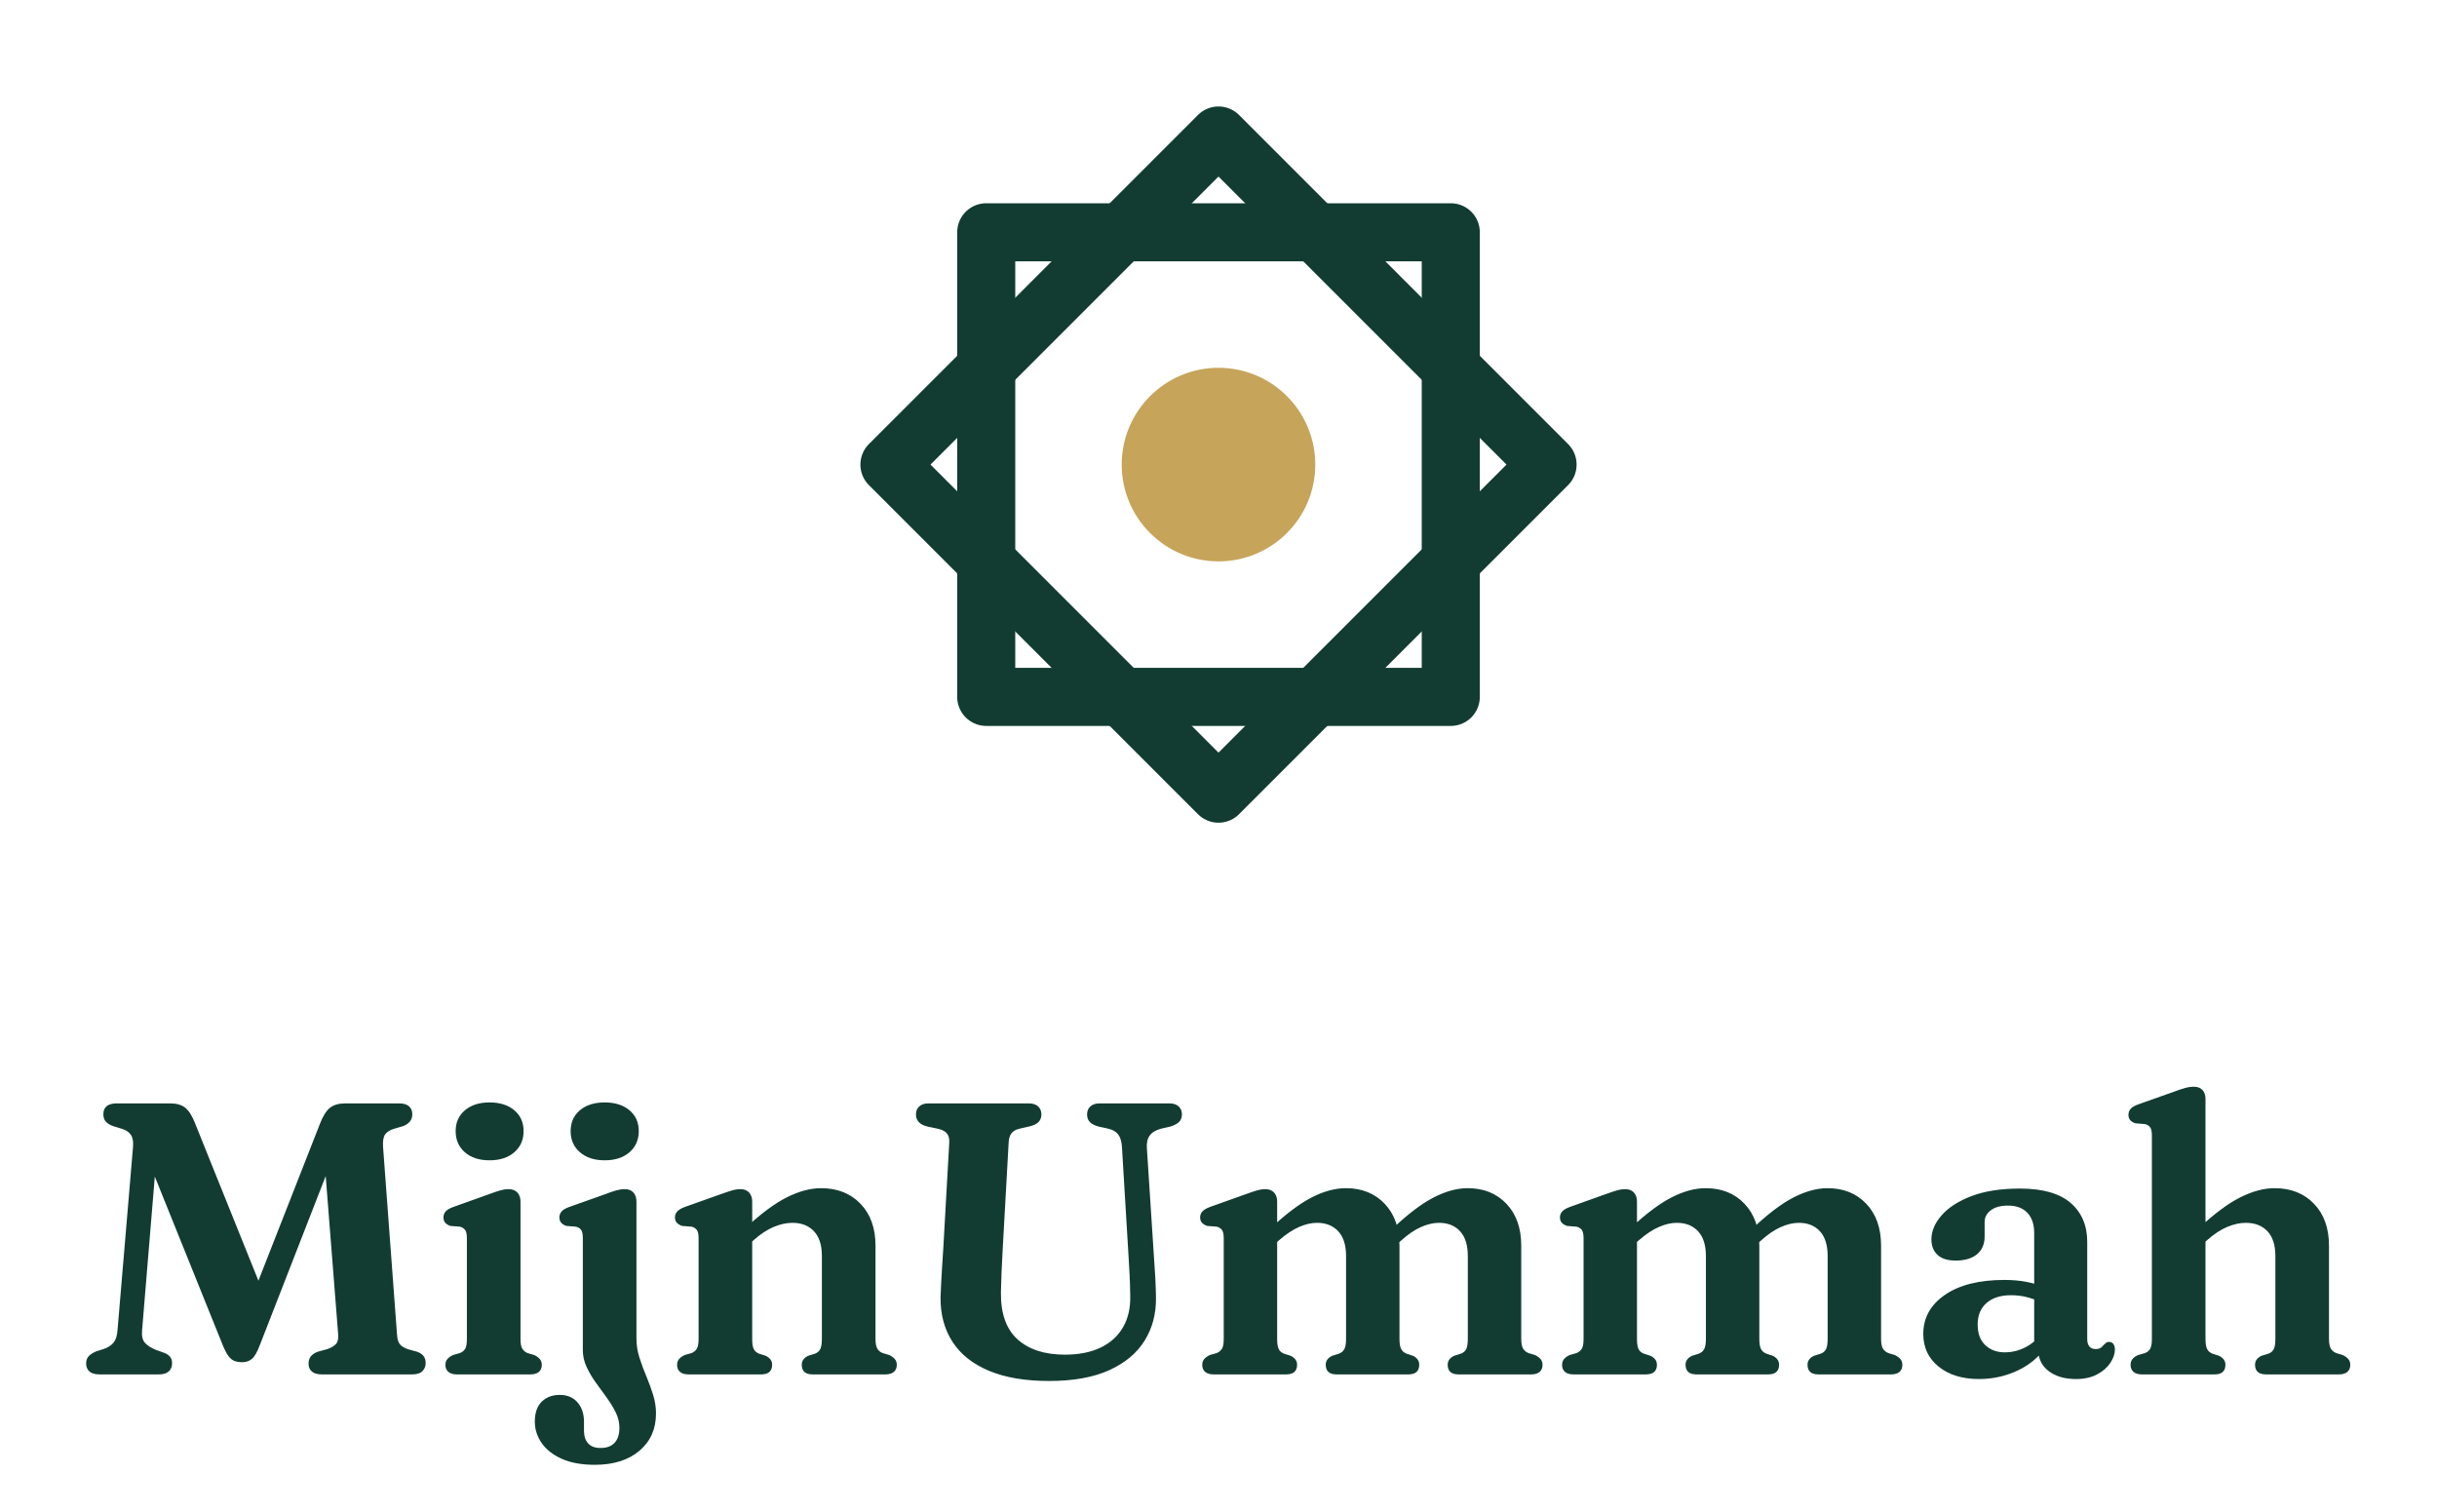
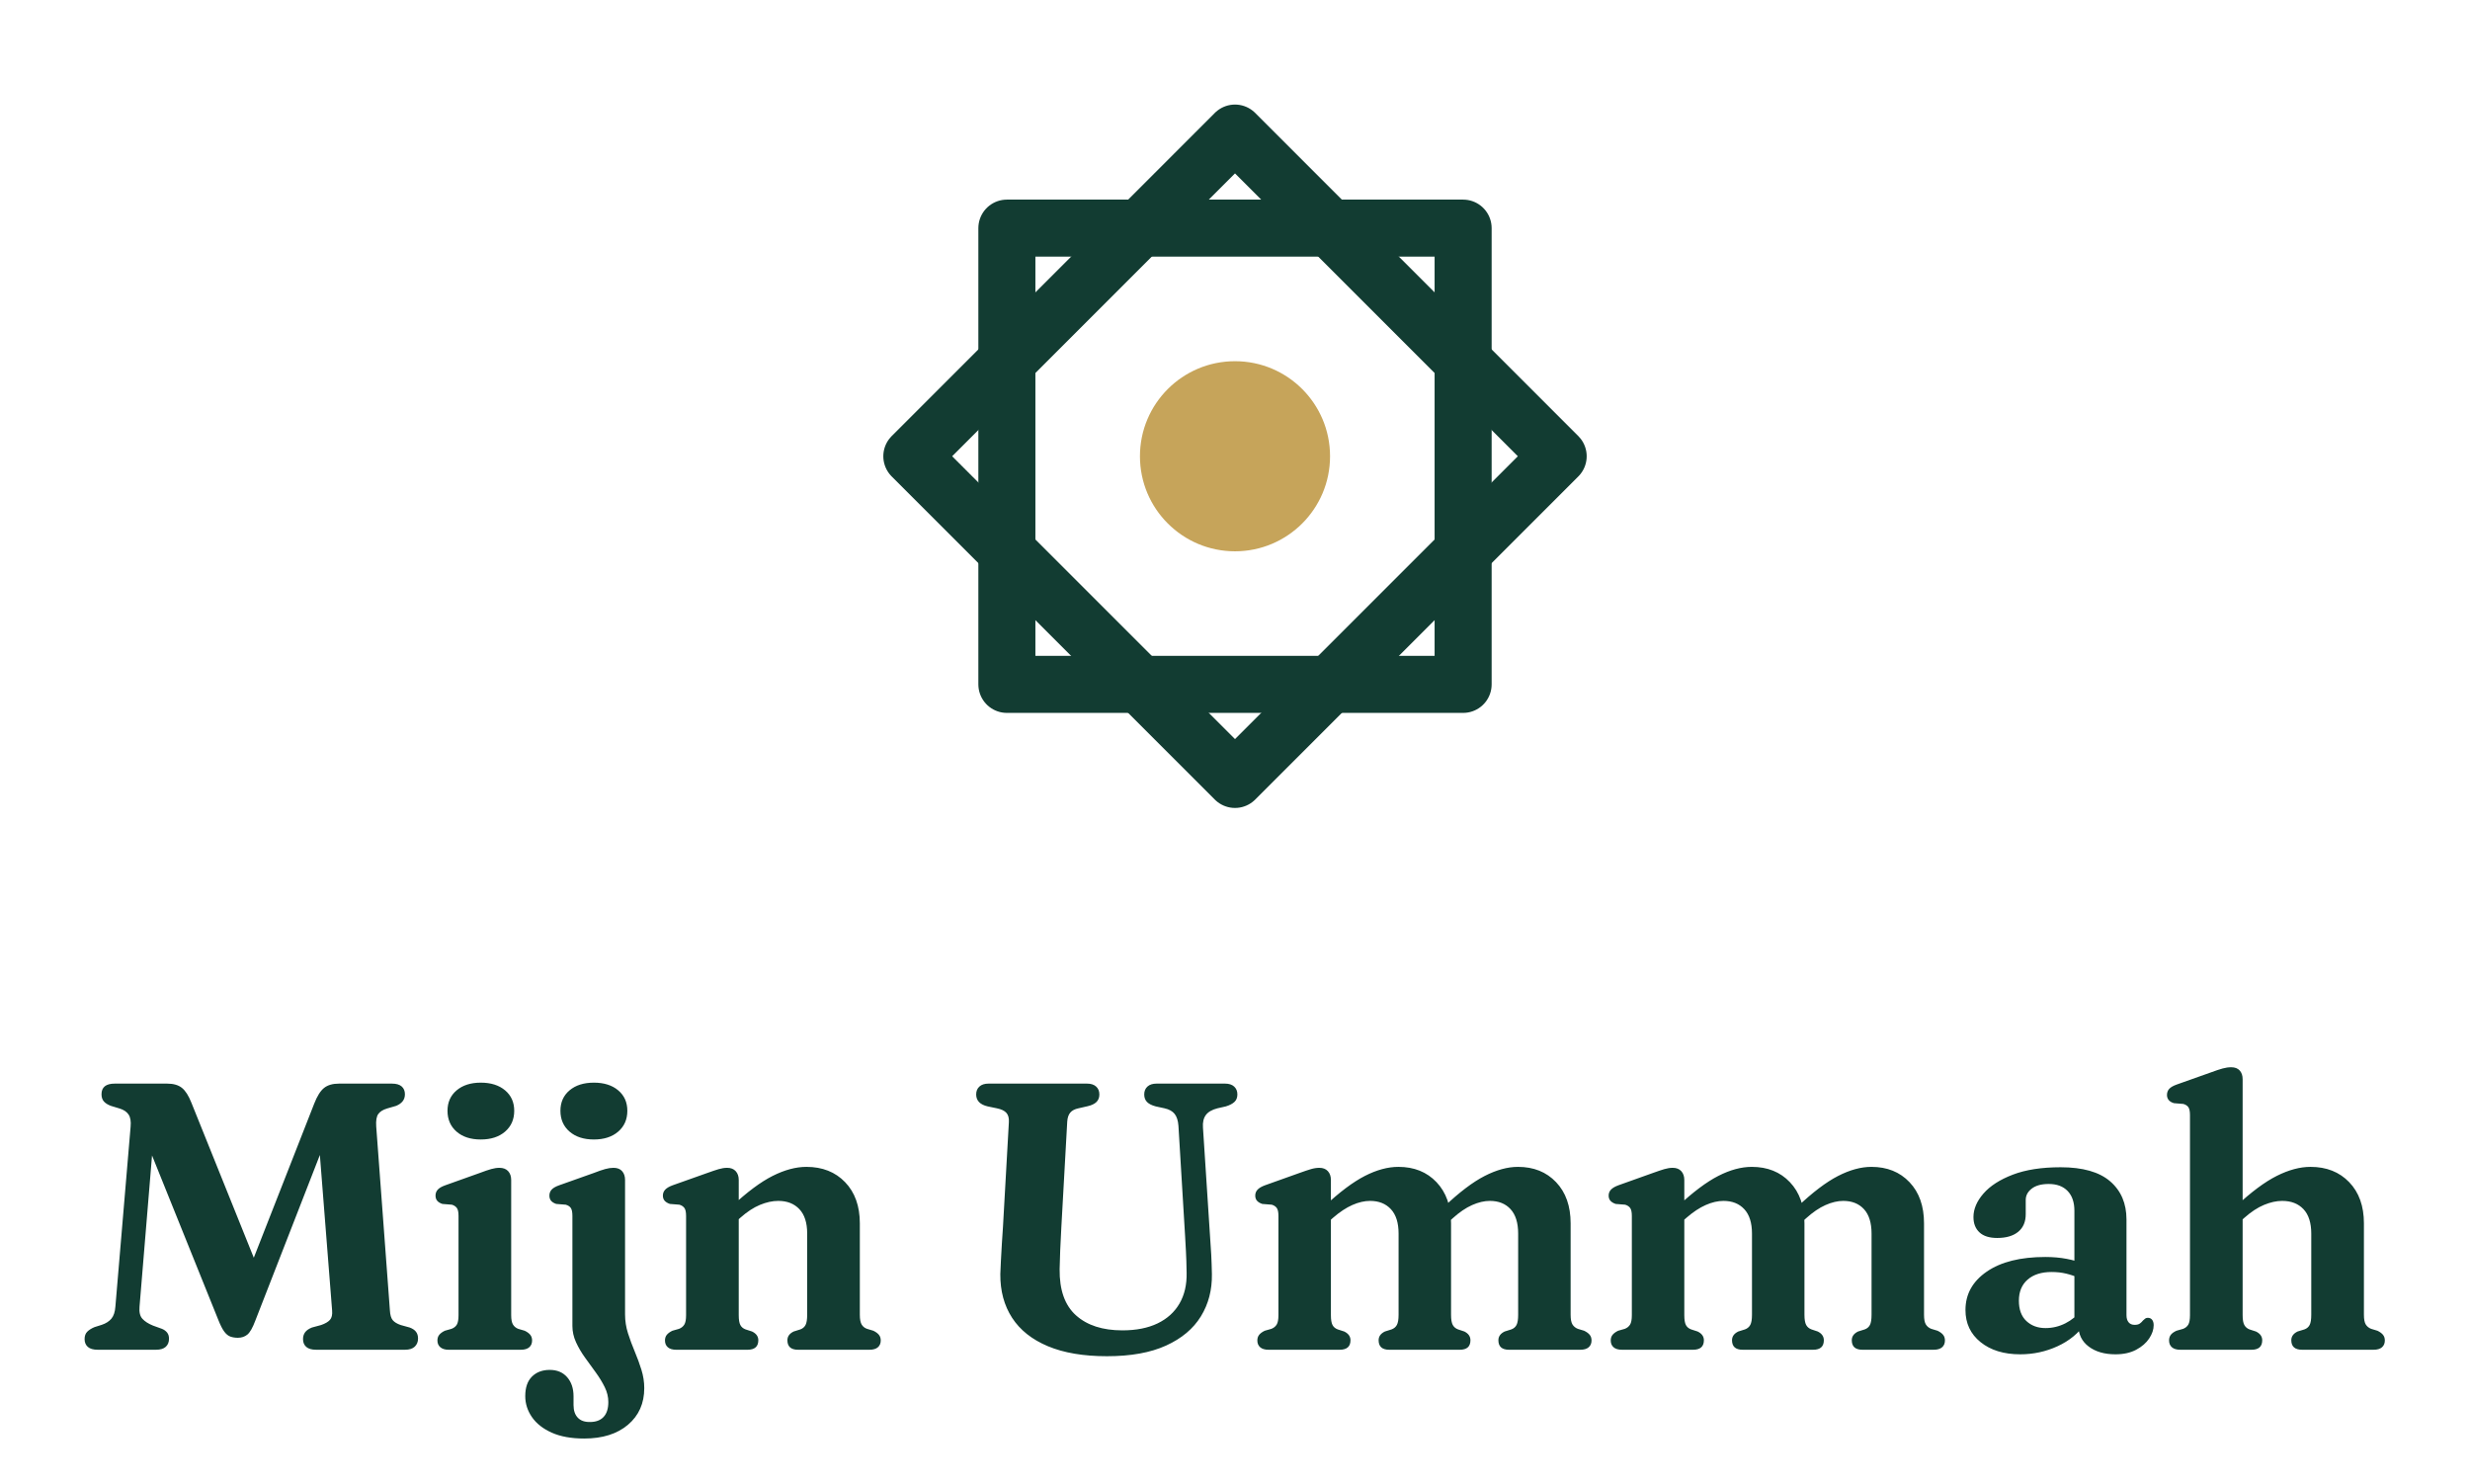
- <svg xmlns="http://www.w3.org/2000/svg" viewBox="0 0 251.8 156.12" width="251.8" height="156.12" role="img" aria-labelledby="title">
-   <g transform="translate(77.9 0)">
+ <svg xmlns="http://www.w3.org/2000/svg" viewBox="0 0 259.86 156.12" width="259.86" height="156.12" role="img" aria-labelledby="title">
+   <g transform="translate(81.93 0)">
    <path d="M24 24H72V72H24Z" fill="none" stroke="#123C32" stroke-width="6" stroke-linejoin="round" />
    <path d="M48 14L82 48L48 82L14 48Z" fill="none" stroke="#123C32" stroke-width="6" stroke-linejoin="round" />
    <circle cx="48" cy="48" r="10" fill="#C6A45A" />
  </g>
  <g transform="translate(8 142)">
-     <path d="M19.74 -7.1 17.5 -6.62 25.06 -25.9Q25.52 -27.08 26.09 -27.54Q26.66 -28.0 27.68 -28.0H33.22Q33.92 -28.0 34.26 -27.7Q34.6 -27.4 34.6 -26.88Q34.6 -26.44 34.36 -26.14Q34.12 -25.84 33.68 -25.66L32.72 -25.38Q32.06 -25.18 31.79 -24.79Q31.52 -24.4 31.58 -23.5L33.02 -4.14Q33.06 -3.42 33.32 -3.11Q33.58 -2.8 34.16 -2.6L35.1 -2.34Q35.54 -2.18 35.76 -1.9Q35.98 -1.62 35.98 -1.18Q35.98 -0.66 35.64 -0.33Q35.3 0.0 34.6 0.0H25.26Q24.56 0.0 24.22 -0.3Q23.88 -0.6 23.88 -1.12Q23.88 -1.54 24.1 -1.84Q24.32 -2.14 24.82 -2.34L25.78 -2.6Q26.42 -2.82 26.71 -3.14Q27.0 -3.46 26.94 -4.14L25.34 -24.46L27.24 -24.56L18.86 -3.06Q18.44 -1.94 18.03 -1.6Q17.62 -1.26 17.02 -1.26Q16.6 -1.26 16.25 -1.38Q15.9 -1.5 15.6 -1.9Q15.3 -2.3 14.96 -3.16L6.52 -24.1L8.34 -24.6L6.68 -4.54Q6.6 -3.68 6.98 -3.26Q7.36 -2.84 8.1 -2.54L9.04 -2.2Q9.38 -2.06 9.58 -1.81Q9.78 -1.56 9.78 -1.16Q9.78 -0.62 9.44 -0.31Q9.1 0.0 8.4 0.0H2.28Q1.58 0.0 1.24 -0.3Q0.9 -0.6 0.9 -1.12Q0.9 -1.62 1.18 -1.9Q1.46 -2.18 1.94 -2.38L2.7 -2.62Q3.36 -2.84 3.72 -3.27Q4.08 -3.7 4.14 -4.54L5.74 -23.46Q5.82 -24.3 5.53 -24.74Q5.24 -25.18 4.58 -25.38L3.66 -25.66Q3.18 -25.84 2.93 -26.12Q2.68 -26.4 2.68 -26.88Q2.68 -28.0 4.08 -28.0H9.58Q10.58 -28.0 11.14 -27.55Q11.7 -27.1 12.14 -25.98ZM45.78 -17.86V-3.64Q45.78 -2.96 45.97 -2.65Q46.16 -2.34 46.52 -2.2L47.2 -2.0Q47.58 -1.82 47.78 -1.58Q47.98 -1.34 47.98 -0.98Q47.98 -0.52 47.68 -0.26Q47.38 0.0 46.8 0.0H39.2Q38.64 0.0 38.33 -0.26Q38.02 -0.52 38.02 -0.98Q38.02 -1.34 38.22 -1.58Q38.42 -1.82 38.8 -2.0L39.5 -2.2Q39.88 -2.34 40.06 -2.64Q40.24 -2.94 40.24 -3.64V-14.08Q40.24 -14.68 40.06 -14.92Q39.88 -15.16 39.54 -15.26L38.54 -15.34Q38.18 -15.46 38.0 -15.67Q37.82 -15.88 37.82 -16.22Q37.82 -16.58 38.05 -16.84Q38.28 -17.1 38.84 -17.3L42.48 -18.6Q43.22 -18.88 43.68 -19.01Q44.14 -19.14 44.54 -19.14Q45.14 -19.14 45.46 -18.79Q45.78 -18.44 45.78 -17.86ZM42.58 -22.12Q40.98 -22.12 40.03 -22.95Q39.08 -23.78 39.08 -25.14Q39.08 -26.48 40.04 -27.29Q41.0 -28.1 42.58 -28.1Q44.18 -28.1 45.14 -27.29Q46.1 -26.48 46.1 -25.14Q46.1 -23.78 45.14 -22.95Q44.18 -22.12 42.58 -22.12ZM57.76 -3.72Q57.76 -2.7 58.07 -1.73Q58.38 -0.76 58.78 0.19Q59.18 1.14 59.48 2.1Q59.78 3.06 59.78 4.04Q59.78 6.44 58.07 7.89Q56.36 9.34 53.46 9.34Q51.42 9.34 50.04 8.72Q48.66 8.1 47.96 7.08Q47.26 6.06 47.26 4.88Q47.26 3.52 47.97 2.82Q48.68 2.12 49.84 2.12Q51.0 2.12 51.67 2.89Q52.34 3.66 52.34 4.9V5.82Q52.34 6.68 52.79 7.15Q53.24 7.62 54.08 7.6Q55.0 7.6 55.5 7.07Q56.0 6.54 56.0 5.5Q56.0 4.7 55.62 3.93Q55.24 3.16 54.68 2.39Q54.12 1.62 53.55 0.83Q52.98 0.04 52.6 -0.79Q52.22 -1.62 52.22 -2.5V-14.08Q52.22 -14.68 52.05 -14.92Q51.88 -15.16 51.52 -15.26L50.52 -15.34Q50.16 -15.46 49.98 -15.67Q49.8 -15.88 49.8 -16.22Q49.8 -16.58 50.03 -16.84Q50.26 -17.1 50.82 -17.3L54.48 -18.6Q55.2 -18.88 55.67 -19.01Q56.14 -19.14 56.54 -19.14Q57.14 -19.14 57.45 -18.79Q57.76 -18.44 57.76 -17.86ZM54.48 -22.12Q52.88 -22.12 51.92 -22.95Q50.96 -23.78 50.96 -25.14Q50.96 -26.48 51.92 -27.29Q52.88 -28.1 54.48 -28.1Q56.08 -28.1 57.04 -27.29Q58.0 -26.48 58.0 -25.14Q58.0 -23.78 57.04 -22.95Q56.08 -22.12 54.48 -22.12ZM69.72 -17.86V-3.64Q69.72 -2.92 69.89 -2.6Q70.06 -2.28 70.44 -2.14L71.12 -1.92Q71.78 -1.6 71.78 -1.0Q71.78 0.0 70.64 0.0H63.14Q62.56 0.0 62.26 -0.26Q61.96 -0.52 61.96 -0.98Q61.96 -1.34 62.16 -1.58Q62.36 -1.82 62.74 -2.0L63.44 -2.2Q63.8 -2.34 63.99 -2.64Q64.18 -2.94 64.18 -3.64V-14.08Q64.18 -14.68 64.0 -14.92Q63.82 -15.16 63.48 -15.26L62.48 -15.34Q62.12 -15.46 61.93 -15.67Q61.74 -15.88 61.74 -16.22Q61.74 -16.58 61.98 -16.84Q62.22 -17.1 62.76 -17.3L66.42 -18.6Q67.14 -18.86 67.61 -19.0Q68.08 -19.14 68.5 -19.14Q69.08 -19.14 69.4 -18.79Q69.72 -18.44 69.72 -17.86ZM69.08 -13.16 68.08 -14.26 68.98 -15.08Q71.4 -17.34 73.29 -18.29Q75.18 -19.24 76.84 -19.24Q79.36 -19.24 80.91 -17.63Q82.46 -16.02 82.46 -13.3V-3.68Q82.46 -2.96 82.66 -2.64Q82.86 -2.32 83.22 -2.2L83.88 -2.0Q84.26 -1.82 84.46 -1.58Q84.66 -1.34 84.66 -0.98Q84.66 -0.52 84.36 -0.26Q84.06 0.0 83.48 0.0H75.96Q74.84 0.0 74.84 -1.0Q74.84 -1.6 75.5 -1.92L76.2 -2.14Q76.58 -2.28 76.75 -2.61Q76.92 -2.94 76.92 -3.68V-12.24Q76.92 -13.92 76.1 -14.79Q75.28 -15.66 73.88 -15.66Q72.96 -15.66 71.95 -15.24Q70.94 -14.82 69.88 -13.88ZM108.62 -11.96 107.92 -23.56Q107.86 -24.38 107.52 -24.81Q107.18 -25.24 106.46 -25.4L105.54 -25.6Q104.92 -25.76 104.62 -26.06Q104.32 -26.36 104.32 -26.86Q104.32 -27.38 104.66 -27.69Q105.0 -28.0 105.62 -28.0H112.82Q113.44 -28.0 113.78 -27.69Q114.12 -27.38 114.12 -26.86Q114.12 -26.36 113.81 -26.07Q113.5 -25.78 112.9 -25.6L112.02 -25.4Q111.16 -25.18 110.8 -24.69Q110.44 -24.2 110.5 -23.38L111.24 -12.0Q111.32 -10.98 111.37 -10.0Q111.42 -9.02 111.44 -7.96Q111.48 -5.46 110.28 -3.51Q109.08 -1.56 106.62 -0.44Q104.16 0.68 100.4 0.68Q96.7 0.68 94.19 -0.37Q91.68 -1.42 90.42 -3.36Q89.16 -5.3 89.18 -7.96Q89.2 -8.5 89.24 -9.33Q89.28 -10.16 89.34 -11.11Q89.4 -12.06 89.46 -12.94L90.08 -23.94Q90.12 -24.58 89.82 -24.92Q89.52 -25.26 88.82 -25.4L87.86 -25.6Q86.64 -25.88 86.64 -26.86Q86.64 -27.38 86.98 -27.69Q87.32 -28.0 87.94 -28.0H98.3Q98.92 -28.0 99.26 -27.69Q99.6 -27.38 99.6 -26.86Q99.6 -26.36 99.29 -26.06Q98.98 -25.76 98.36 -25.62L97.4 -25.4Q96.82 -25.28 96.54 -24.95Q96.26 -24.62 96.22 -24.0L95.6 -12.88Q95.52 -11.54 95.48 -10.44Q95.44 -9.34 95.42 -8.48Q95.38 -5.2 97.14 -3.62Q98.9 -2.04 102.02 -2.04Q104.2 -2.04 105.72 -2.77Q107.24 -3.5 108.03 -4.86Q108.82 -6.22 108.78 -8.1Q108.76 -9.46 108.71 -10.33Q108.66 -11.2 108.62 -11.96ZM123.96 -17.86V-3.64Q123.96 -2.92 124.13 -2.6Q124.3 -2.28 124.68 -2.14L125.36 -1.92Q126.02 -1.6 126.02 -1.0Q126.02 0.0 124.88 0.0H117.4Q116.82 0.0 116.52 -0.26Q116.22 -0.52 116.22 -0.98Q116.22 -1.34 116.42 -1.58Q116.62 -1.82 117.0 -2.0L117.7 -2.2Q118.06 -2.34 118.25 -2.64Q118.44 -2.94 118.44 -3.64V-14.08Q118.44 -14.68 118.26 -14.92Q118.08 -15.16 117.74 -15.26L116.74 -15.34Q116.38 -15.46 116.19 -15.67Q116.0 -15.88 116.0 -16.22Q116.0 -16.58 116.24 -16.84Q116.48 -17.1 117.02 -17.3L120.66 -18.6Q121.38 -18.86 121.85 -19.0Q122.32 -19.14 122.74 -19.14Q123.32 -19.14 123.64 -18.79Q123.96 -18.44 123.96 -17.86ZM123.36 -13.16 122.38 -14.26 123.26 -15.08Q125.68 -17.34 127.54 -18.29Q129.4 -19.24 131.06 -19.24Q133.54 -19.24 135.07 -17.63Q136.6 -16.02 136.6 -13.3V-3.68Q136.6 -2.94 136.78 -2.61Q136.96 -2.28 137.34 -2.14L138.0 -1.92Q138.64 -1.6 138.64 -1.0Q138.64 0.0 137.52 0.0H130.1Q128.98 0.0 128.98 -1.0Q128.98 -1.6 129.64 -1.92L130.34 -2.14Q130.72 -2.28 130.9 -2.61Q131.08 -2.94 131.08 -3.68V-12.22Q131.08 -13.92 130.27 -14.79Q129.46 -15.66 128.08 -15.66Q127.2 -15.66 126.22 -15.23Q125.24 -14.8 124.18 -13.88ZM136.06 -13.18 135.06 -14.3 135.86 -15.04Q138.26 -17.32 140.13 -18.28Q142.0 -19.24 143.64 -19.24Q146.12 -19.24 147.65 -17.63Q149.18 -16.02 149.18 -13.3V-3.68Q149.18 -2.96 149.38 -2.65Q149.58 -2.34 149.94 -2.2L150.6 -2.0Q150.98 -1.82 151.18 -1.58Q151.38 -1.34 151.38 -0.98Q151.38 -0.52 151.08 -0.26Q150.78 0.0 150.2 0.0H142.7Q141.58 0.0 141.58 -1.0Q141.58 -1.6 142.24 -1.92L142.94 -2.14Q143.32 -2.28 143.49 -2.61Q143.66 -2.94 143.66 -3.68V-12.22Q143.66 -13.92 142.86 -14.79Q142.06 -15.66 140.68 -15.66Q139.8 -15.66 138.81 -15.22Q137.82 -14.78 136.76 -13.82ZM161.14 -17.86V-3.64Q161.14 -2.92 161.31 -2.6Q161.48 -2.28 161.86 -2.14L162.54 -1.92Q163.2 -1.6 163.2 -1.0Q163.2 0.0 162.06 0.0H154.58Q154.0 0.0 153.7 -0.26Q153.4 -0.52 153.4 -0.98Q153.4 -1.34 153.6 -1.58Q153.8 -1.82 154.18 -2.0L154.88 -2.2Q155.24 -2.34 155.43 -2.64Q155.62 -2.94 155.62 -3.64V-14.08Q155.62 -14.68 155.44 -14.92Q155.26 -15.16 154.92 -15.26L153.92 -15.34Q153.56 -15.46 153.37 -15.67Q153.18 -15.88 153.18 -16.22Q153.18 -16.58 153.42 -16.84Q153.66 -17.1 154.2 -17.3L157.84 -18.6Q158.56 -18.86 159.03 -19.0Q159.5 -19.14 159.92 -19.14Q160.5 -19.14 160.82 -18.79Q161.14 -18.44 161.14 -17.86ZM160.54 -13.16 159.56 -14.26 160.44 -15.08Q162.86 -17.34 164.72 -18.29Q166.58 -19.24 168.24 -19.24Q170.72 -19.24 172.25 -17.63Q173.78 -16.02 173.78 -13.3V-3.68Q173.78 -2.94 173.96 -2.61Q174.14 -2.28 174.52 -2.14L175.18 -1.92Q175.82 -1.6 175.82 -1.0Q175.82 0.0 174.7 0.0H167.28Q166.16 0.0 166.16 -1.0Q166.16 -1.6 166.82 -1.92L167.52 -2.14Q167.9 -2.28 168.08 -2.61Q168.26 -2.94 168.26 -3.68V-12.22Q168.26 -13.92 167.45 -14.79Q166.64 -15.66 165.26 -15.66Q164.38 -15.66 163.4 -15.23Q162.42 -14.8 161.36 -13.88ZM173.24 -13.18 172.24 -14.3 173.04 -15.04Q175.44 -17.32 177.31 -18.28Q179.18 -19.24 180.82 -19.24Q183.3 -19.24 184.83 -17.63Q186.36 -16.02 186.36 -13.3V-3.68Q186.36 -2.96 186.56 -2.65Q186.76 -2.34 187.12 -2.2L187.78 -2.0Q188.16 -1.82 188.36 -1.58Q188.56 -1.34 188.56 -0.98Q188.56 -0.52 188.26 -0.26Q187.96 0.0 187.38 0.0H179.88Q178.76 0.0 178.76 -1.0Q178.76 -1.6 179.42 -1.92L180.12 -2.14Q180.5 -2.28 180.67 -2.61Q180.84 -2.94 180.84 -3.68V-12.22Q180.84 -13.92 180.04 -14.79Q179.24 -15.66 177.86 -15.66Q176.98 -15.66 175.99 -15.22Q175.0 -14.78 173.94 -13.82ZM202.6 -2.56V-3.08L202.18 -3.26V-14.62Q202.18 -15.96 201.47 -16.7Q200.76 -17.44 199.48 -17.44Q198.32 -17.44 197.69 -16.95Q197.06 -16.46 197.06 -15.76V-14.26Q197.06 -13.06 196.27 -12.41Q195.48 -11.76 194.06 -11.76Q192.82 -11.76 192.19 -12.35Q191.56 -12.94 191.56 -13.96Q191.56 -15.22 192.61 -16.43Q193.66 -17.64 195.7 -18.42Q197.74 -19.2 200.72 -19.2Q204.22 -19.2 205.94 -17.72Q207.66 -16.24 207.66 -13.7V-3.64Q207.66 -3.16 207.88 -2.89Q208.1 -2.62 208.52 -2.62Q208.88 -2.62 209.07 -2.76Q209.26 -2.9 209.4 -3.08Q209.52 -3.2 209.63 -3.28Q209.74 -3.36 209.9 -3.36Q210.2 -3.36 210.36 -3.15Q210.52 -2.94 210.52 -2.58Q210.52 -1.9 210.05 -1.19Q209.58 -0.48 208.68 0.0Q207.78 0.48 206.5 0.48Q204.76 0.48 203.68 -0.34Q202.6 -1.16 202.6 -2.56ZM190.72 -4.18Q190.72 -6.68 192.96 -8.22Q195.2 -9.76 199.12 -9.76Q200.34 -9.76 201.38 -9.56Q202.42 -9.36 203.16 -9.04L202.7 -7.54Q202.02 -7.84 201.31 -8.01Q200.6 -8.18 199.78 -8.18Q198.18 -8.18 197.26 -7.38Q196.34 -6.58 196.34 -5.16Q196.34 -3.76 197.13 -3.02Q197.92 -2.28 199.14 -2.28Q200.24 -2.28 201.23 -2.78Q202.22 -3.28 202.9 -4.16L203.34 -2.78Q202.26 -1.22 200.41 -0.37Q198.56 0.48 196.48 0.48Q193.9 0.48 192.31 -0.8Q190.72 -2.08 190.72 -4.18ZM219.26 -13.16 218.26 -14.26 219.16 -15.08Q221.58 -17.34 223.47 -18.29Q225.36 -19.24 227.02 -19.24Q229.54 -19.24 231.09 -17.63Q232.64 -16.02 232.64 -13.3V-3.68Q232.64 -2.96 232.84 -2.65Q233.04 -2.34 233.4 -2.2L234.06 -2.0Q234.44 -1.82 234.64 -1.58Q234.84 -1.34 234.84 -0.98Q234.84 -0.52 234.54 -0.26Q234.24 0.0 233.66 0.0H226.14Q225.0 0.0 225.0 -1.0Q225.0 -1.6 225.66 -1.92L226.38 -2.14Q226.76 -2.28 226.93 -2.61Q227.1 -2.94 227.1 -3.68V-12.22Q227.1 -13.92 226.28 -14.79Q225.46 -15.66 224.04 -15.66Q223.14 -15.66 222.13 -15.24Q221.12 -14.82 220.06 -13.88ZM219.88 -28.46V-3.64Q219.88 -2.92 220.06 -2.6Q220.24 -2.28 220.6 -2.14L221.28 -1.92Q221.94 -1.6 221.94 -1.0Q221.94 0.0 220.82 0.0H213.32Q212.74 0.0 212.44 -0.26Q212.14 -0.52 212.14 -0.98Q212.14 -1.34 212.33 -1.58Q212.52 -1.82 212.92 -2.0L213.62 -2.2Q213.98 -2.34 214.16 -2.64Q214.34 -2.94 214.34 -3.64V-24.68Q214.34 -25.28 214.17 -25.52Q214.0 -25.76 213.64 -25.86L212.66 -25.94Q212.3 -26.04 212.11 -26.26Q211.92 -26.48 211.92 -26.8Q211.92 -27.18 212.15 -27.44Q212.38 -27.7 212.94 -27.9L216.6 -29.2Q217.3 -29.46 217.77 -29.59Q218.24 -29.72 218.68 -29.72Q219.26 -29.72 219.57 -29.38Q219.88 -29.04 219.88 -28.46Z" fill="#123C32" />
+     <path d="M19.74 -7.1 17.5 -6.62 25.06 -25.9Q25.52 -27.08 26.09 -27.54Q26.66 -28.0 27.68 -28.0H33.22Q33.92 -28.0 34.26 -27.7Q34.6 -27.4 34.6 -26.88Q34.6 -26.44 34.36 -26.14Q34.12 -25.84 33.68 -25.66L32.72 -25.38Q32.06 -25.18 31.79 -24.79Q31.52 -24.4 31.58 -23.5L33.02 -4.14Q33.06 -3.42 33.32 -3.11Q33.58 -2.8 34.16 -2.6L35.1 -2.34Q35.54 -2.18 35.76 -1.9Q35.98 -1.62 35.98 -1.18Q35.98 -0.66 35.64 -0.33Q35.3 0.0 34.6 0.0H25.26Q24.56 0.0 24.22 -0.3Q23.88 -0.6 23.88 -1.12Q23.88 -1.54 24.1 -1.84Q24.32 -2.14 24.82 -2.34L25.78 -2.6Q26.42 -2.82 26.71 -3.14Q27.0 -3.46 26.94 -4.14L25.34 -24.46L27.24 -24.56L18.86 -3.06Q18.44 -1.94 18.03 -1.6Q17.62 -1.26 17.02 -1.26Q16.6 -1.26 16.25 -1.38Q15.9 -1.5 15.6 -1.9Q15.3 -2.3 14.96 -3.16L6.52 -24.1L8.34 -24.6L6.68 -4.54Q6.6 -3.68 6.98 -3.26Q7.36 -2.84 8.1 -2.54L9.04 -2.2Q9.38 -2.06 9.58 -1.81Q9.78 -1.56 9.78 -1.16Q9.78 -0.62 9.44 -0.31Q9.1 0.0 8.4 0.0H2.28Q1.58 0.0 1.24 -0.3Q0.9 -0.6 0.9 -1.12Q0.9 -1.62 1.18 -1.9Q1.46 -2.18 1.94 -2.38L2.7 -2.62Q3.36 -2.84 3.72 -3.27Q4.08 -3.7 4.14 -4.54L5.74 -23.46Q5.82 -24.3 5.53 -24.74Q5.24 -25.18 4.58 -25.38L3.66 -25.66Q3.18 -25.84 2.93 -26.12Q2.68 -26.4 2.68 -26.88Q2.68 -28.0 4.08 -28.0H9.58Q10.58 -28.0 11.14 -27.55Q11.7 -27.1 12.14 -25.98ZM45.78 -17.86V-3.64Q45.78 -2.96 45.97 -2.65Q46.16 -2.34 46.52 -2.2L47.2 -2.0Q47.58 -1.82 47.78 -1.58Q47.98 -1.34 47.98 -0.98Q47.98 -0.52 47.68 -0.26Q47.38 0.0 46.8 0.0H39.2Q38.64 0.0 38.33 -0.26Q38.02 -0.52 38.02 -0.98Q38.02 -1.34 38.22 -1.58Q38.42 -1.82 38.8 -2.0L39.5 -2.2Q39.88 -2.34 40.06 -2.64Q40.24 -2.94 40.24 -3.64V-14.08Q40.24 -14.68 40.06 -14.92Q39.88 -15.16 39.54 -15.26L38.54 -15.34Q38.18 -15.46 38.0 -15.67Q37.82 -15.88 37.82 -16.22Q37.82 -16.58 38.05 -16.84Q38.28 -17.1 38.84 -17.3L42.48 -18.6Q43.22 -18.88 43.68 -19.01Q44.14 -19.14 44.54 -19.14Q45.14 -19.14 45.46 -18.79Q45.78 -18.44 45.78 -17.86ZM42.58 -22.12Q40.98 -22.12 40.03 -22.95Q39.08 -23.78 39.08 -25.14Q39.08 -26.48 40.04 -27.29Q41.0 -28.1 42.58 -28.1Q44.18 -28.1 45.14 -27.29Q46.1 -26.48 46.1 -25.14Q46.1 -23.78 45.14 -22.95Q44.18 -22.12 42.58 -22.12ZM57.76 -3.72Q57.76 -2.7 58.07 -1.73Q58.38 -0.76 58.78 0.19Q59.18 1.14 59.48 2.1Q59.78 3.06 59.78 4.04Q59.78 6.44 58.07 7.89Q56.36 9.34 53.46 9.34Q51.42 9.34 50.04 8.72Q48.66 8.1 47.96 7.08Q47.26 6.06 47.26 4.88Q47.26 3.52 47.97 2.82Q48.68 2.12 49.84 2.12Q51.0 2.12 51.67 2.89Q52.34 3.66 52.34 4.9V5.82Q52.34 6.68 52.79 7.15Q53.24 7.62 54.08 7.6Q55.0 7.6 55.5 7.07Q56.0 6.54 56.0 5.5Q56.0 4.7 55.62 3.93Q55.24 3.16 54.68 2.39Q54.12 1.62 53.55 0.83Q52.98 0.04 52.6 -0.79Q52.22 -1.62 52.22 -2.5V-14.08Q52.22 -14.68 52.05 -14.92Q51.88 -15.16 51.52 -15.26L50.52 -15.34Q50.16 -15.46 49.98 -15.67Q49.8 -15.88 49.8 -16.22Q49.8 -16.58 50.03 -16.84Q50.26 -17.1 50.82 -17.3L54.48 -18.6Q55.2 -18.88 55.67 -19.01Q56.14 -19.14 56.54 -19.14Q57.14 -19.14 57.45 -18.79Q57.76 -18.44 57.76 -17.86ZM54.48 -22.12Q52.88 -22.12 51.92 -22.95Q50.96 -23.78 50.96 -25.14Q50.96 -26.48 51.92 -27.29Q52.88 -28.1 54.48 -28.1Q56.08 -28.1 57.04 -27.29Q58.0 -26.48 58.0 -25.14Q58.0 -23.78 57.04 -22.95Q56.08 -22.12 54.48 -22.12ZM69.72 -17.86V-3.64Q69.72 -2.92 69.89 -2.6Q70.06 -2.28 70.44 -2.14L71.12 -1.92Q71.78 -1.6 71.78 -1.0Q71.78 0.0 70.64 0.0H63.14Q62.56 0.0 62.26 -0.26Q61.96 -0.52 61.96 -0.98Q61.96 -1.34 62.16 -1.58Q62.36 -1.82 62.74 -2.0L63.44 -2.2Q63.8 -2.34 63.99 -2.64Q64.18 -2.94 64.18 -3.64V-14.08Q64.18 -14.68 64.0 -14.92Q63.82 -15.16 63.48 -15.26L62.48 -15.34Q62.12 -15.46 61.93 -15.67Q61.74 -15.88 61.74 -16.22Q61.74 -16.58 61.98 -16.84Q62.22 -17.1 62.76 -17.3L66.42 -18.6Q67.14 -18.86 67.61 -19.0Q68.08 -19.14 68.5 -19.14Q69.08 -19.14 69.4 -18.79Q69.72 -18.44 69.72 -17.86ZM69.08 -13.16 68.08 -14.26 68.98 -15.08Q71.4 -17.34 73.29 -18.29Q75.18 -19.24 76.84 -19.24Q79.36 -19.24 80.91 -17.63Q82.46 -16.02 82.46 -13.3V-3.68Q82.46 -2.96 82.66 -2.64Q82.86 -2.32 83.22 -2.2L83.88 -2.0Q84.26 -1.82 84.46 -1.58Q84.66 -1.34 84.66 -0.98Q84.66 -0.52 84.36 -0.26Q84.06 0.0 83.48 0.0H75.96Q74.84 0.0 74.84 -1.0Q74.84 -1.6 75.5 -1.92L76.2 -2.14Q76.58 -2.28 76.75 -2.61Q76.92 -2.94 76.92 -3.68V-12.24Q76.92 -13.92 76.1 -14.79Q75.28 -15.66 73.88 -15.66Q72.96 -15.66 71.95 -15.24Q70.94 -14.82 69.88 -13.88ZM116.68 -11.96 115.98 -23.56Q115.92 -24.38 115.58 -24.81Q115.24 -25.24 114.52 -25.4L113.6 -25.6Q112.98 -25.76 112.68 -26.06Q112.38 -26.36 112.38 -26.86Q112.38 -27.38 112.72 -27.69Q113.06 -28.0 113.68 -28.0H120.88Q121.5 -28.0 121.84 -27.69Q122.18 -27.38 122.18 -26.86Q122.18 -26.36 121.87 -26.07Q121.56 -25.78 120.96 -25.6L120.08 -25.4Q119.22 -25.18 118.86 -24.69Q118.5 -24.2 118.56 -23.38L119.3 -12.0Q119.38 -10.98 119.43 -10.0Q119.48 -9.02 119.5 -7.96Q119.54 -5.46 118.34 -3.51Q117.14 -1.56 114.68 -0.44Q112.22 0.68 108.46 0.68Q104.76 0.68 102.25 -0.37Q99.74 -1.42 98.48 -3.36Q97.22 -5.3 97.24 -7.96Q97.26 -8.5 97.3 -9.33Q97.34 -10.16 97.4 -11.11Q97.46 -12.06 97.52 -12.94L98.14 -23.94Q98.18 -24.58 97.88 -24.92Q97.58 -25.26 96.88 -25.4L95.92 -25.6Q94.7 -25.88 94.7 -26.86Q94.7 -27.38 95.04 -27.69Q95.38 -28.0 96.0 -28.0H106.36Q106.98 -28.0 107.32 -27.69Q107.66 -27.38 107.66 -26.86Q107.66 -26.36 107.35 -26.06Q107.04 -25.76 106.42 -25.62L105.46 -25.4Q104.88 -25.28 104.6 -24.95Q104.32 -24.62 104.28 -24.0L103.66 -12.88Q103.58 -11.54 103.54 -10.44Q103.5 -9.34 103.48 -8.48Q103.44 -5.2 105.2 -3.62Q106.96 -2.04 110.08 -2.04Q112.26 -2.04 113.78 -2.77Q115.3 -3.5 116.09 -4.86Q116.88 -6.22 116.84 -8.1Q116.82 -9.46 116.77 -10.33Q116.72 -11.2 116.68 -11.96ZM132.02 -17.86V-3.64Q132.02 -2.92 132.19 -2.6Q132.36 -2.28 132.74 -2.14L133.42 -1.92Q134.08 -1.6 134.08 -1.0Q134.08 0.0 132.94 0.0H125.46Q124.88 0.0 124.58 -0.26Q124.28 -0.52 124.28 -0.98Q124.28 -1.34 124.48 -1.58Q124.68 -1.82 125.06 -2.0L125.76 -2.2Q126.12 -2.34 126.31 -2.64Q126.5 -2.94 126.5 -3.64V-14.08Q126.5 -14.68 126.32 -14.92Q126.14 -15.16 125.8 -15.26L124.8 -15.34Q124.44 -15.46 124.25 -15.67Q124.06 -15.88 124.06 -16.22Q124.06 -16.58 124.3 -16.84Q124.54 -17.1 125.08 -17.3L128.72 -18.6Q129.44 -18.86 129.91 -19.0Q130.38 -19.14 130.8 -19.14Q131.38 -19.14 131.7 -18.79Q132.02 -18.44 132.02 -17.86ZM131.42 -13.16 130.44 -14.26 131.32 -15.08Q133.74 -17.34 135.6 -18.29Q137.46 -19.24 139.12 -19.24Q141.6 -19.24 143.13 -17.63Q144.66 -16.02 144.66 -13.3V-3.68Q144.66 -2.94 144.84 -2.61Q145.02 -2.28 145.4 -2.14L146.06 -1.92Q146.7 -1.6 146.7 -1.0Q146.7 0.0 145.58 0.0H138.16Q137.04 0.0 137.04 -1.0Q137.04 -1.6 137.7 -1.92L138.4 -2.14Q138.78 -2.28 138.96 -2.61Q139.14 -2.94 139.14 -3.68V-12.22Q139.14 -13.92 138.33 -14.79Q137.52 -15.66 136.14 -15.66Q135.26 -15.66 134.28 -15.23Q133.3 -14.8 132.24 -13.88ZM144.12 -13.18 143.12 -14.3 143.92 -15.04Q146.32 -17.32 148.19 -18.28Q150.06 -19.24 151.7 -19.24Q154.18 -19.24 155.71 -17.63Q157.24 -16.02 157.24 -13.3V-3.68Q157.24 -2.96 157.44 -2.65Q157.64 -2.34 158.0 -2.2L158.66 -2.0Q159.04 -1.82 159.24 -1.58Q159.44 -1.34 159.44 -0.98Q159.44 -0.52 159.14 -0.26Q158.84 0.0 158.26 0.0H150.76Q149.64 0.0 149.64 -1.0Q149.64 -1.6 150.3 -1.92L151.0 -2.14Q151.38 -2.28 151.55 -2.61Q151.72 -2.94 151.72 -3.68V-12.22Q151.72 -13.92 150.92 -14.79Q150.12 -15.66 148.74 -15.66Q147.86 -15.66 146.87 -15.22Q145.88 -14.78 144.82 -13.82ZM169.2 -17.86V-3.64Q169.2 -2.92 169.37 -2.6Q169.54 -2.28 169.92 -2.14L170.6 -1.92Q171.26 -1.6 171.26 -1.0Q171.26 0.0 170.12 0.0H162.64Q162.06 0.0 161.76 -0.26Q161.46 -0.52 161.46 -0.98Q161.46 -1.34 161.66 -1.58Q161.86 -1.82 162.24 -2.0L162.94 -2.2Q163.3 -2.34 163.49 -2.64Q163.68 -2.94 163.68 -3.64V-14.08Q163.68 -14.68 163.5 -14.92Q163.32 -15.16 162.98 -15.26L161.98 -15.34Q161.62 -15.46 161.43 -15.67Q161.24 -15.88 161.24 -16.22Q161.24 -16.58 161.48 -16.84Q161.72 -17.1 162.26 -17.3L165.9 -18.6Q166.62 -18.86 167.09 -19.0Q167.56 -19.14 167.98 -19.14Q168.56 -19.14 168.88 -18.79Q169.2 -18.44 169.2 -17.86ZM168.6 -13.16 167.62 -14.26 168.5 -15.08Q170.92 -17.34 172.78 -18.29Q174.64 -19.24 176.3 -19.24Q178.78 -19.24 180.31 -17.63Q181.84 -16.02 181.84 -13.3V-3.68Q181.84 -2.94 182.02 -2.61Q182.2 -2.28 182.58 -2.14L183.24 -1.92Q183.88 -1.6 183.88 -1.0Q183.88 0.0 182.76 0.0H175.34Q174.22 0.0 174.22 -1.0Q174.22 -1.6 174.88 -1.92L175.58 -2.14Q175.96 -2.28 176.14 -2.61Q176.32 -2.94 176.32 -3.68V-12.22Q176.32 -13.92 175.51 -14.79Q174.7 -15.66 173.32 -15.66Q172.44 -15.66 171.46 -15.23Q170.48 -14.8 169.42 -13.88ZM181.3 -13.18 180.3 -14.3 181.1 -15.04Q183.5 -17.32 185.37 -18.28Q187.24 -19.24 188.88 -19.24Q191.36 -19.24 192.89 -17.63Q194.42 -16.02 194.42 -13.3V-3.68Q194.42 -2.96 194.62 -2.65Q194.82 -2.34 195.18 -2.2L195.84 -2.0Q196.22 -1.82 196.42 -1.58Q196.62 -1.34 196.62 -0.98Q196.62 -0.52 196.32 -0.26Q196.02 0.0 195.44 0.0H187.94Q186.82 0.0 186.82 -1.0Q186.82 -1.6 187.48 -1.92L188.18 -2.14Q188.56 -2.28 188.73 -2.61Q188.9 -2.94 188.9 -3.68V-12.22Q188.9 -13.92 188.1 -14.79Q187.3 -15.66 185.92 -15.66Q185.04 -15.66 184.05 -15.22Q183.06 -14.78 182.0 -13.82ZM210.66 -2.56V-3.08L210.24 -3.26V-14.62Q210.24 -15.96 209.53 -16.7Q208.82 -17.44 207.54 -17.44Q206.38 -17.44 205.75 -16.95Q205.12 -16.46 205.12 -15.76V-14.26Q205.12 -13.06 204.33 -12.41Q203.54 -11.76 202.12 -11.76Q200.88 -11.76 200.25 -12.35Q199.62 -12.94 199.62 -13.96Q199.62 -15.22 200.67 -16.43Q201.72 -17.64 203.76 -18.42Q205.8 -19.2 208.78 -19.2Q212.28 -19.2 214.0 -17.72Q215.72 -16.24 215.72 -13.7V-3.64Q215.72 -3.16 215.94 -2.89Q216.16 -2.62 216.58 -2.62Q216.94 -2.62 217.13 -2.76Q217.32 -2.9 217.46 -3.08Q217.58 -3.2 217.69 -3.28Q217.8 -3.36 217.96 -3.36Q218.26 -3.36 218.42 -3.15Q218.58 -2.94 218.58 -2.58Q218.58 -1.9 218.11 -1.19Q217.64 -0.48 216.74 0.0Q215.84 0.48 214.56 0.48Q212.82 0.48 211.74 -0.34Q210.66 -1.16 210.66 -2.56ZM198.78 -4.18Q198.78 -6.68 201.02 -8.22Q203.26 -9.76 207.18 -9.76Q208.4 -9.76 209.44 -9.56Q210.48 -9.36 211.22 -9.04L210.76 -7.54Q210.08 -7.84 209.37 -8.01Q208.66 -8.18 207.84 -8.18Q206.24 -8.18 205.32 -7.38Q204.4 -6.58 204.4 -5.16Q204.4 -3.76 205.19 -3.02Q205.98 -2.28 207.2 -2.28Q208.3 -2.28 209.29 -2.78Q210.28 -3.28 210.96 -4.16L211.4 -2.78Q210.32 -1.22 208.47 -0.37Q206.62 0.48 204.54 0.48Q201.96 0.48 200.37 -0.8Q198.78 -2.08 198.78 -4.18ZM227.32 -13.16 226.32 -14.26 227.22 -15.08Q229.64 -17.34 231.53 -18.29Q233.42 -19.24 235.08 -19.24Q237.6 -19.24 239.15 -17.63Q240.7 -16.02 240.7 -13.3V-3.68Q240.7 -2.96 240.9 -2.65Q241.1 -2.34 241.46 -2.2L242.12 -2.0Q242.5 -1.82 242.7 -1.58Q242.9 -1.34 242.9 -0.98Q242.9 -0.52 242.6 -0.26Q242.3 0.0 241.72 0.0H234.2Q233.06 0.0 233.06 -1.0Q233.06 -1.6 233.72 -1.92L234.44 -2.14Q234.82 -2.28 234.99 -2.61Q235.16 -2.94 235.16 -3.68V-12.22Q235.16 -13.92 234.34 -14.79Q233.52 -15.66 232.1 -15.66Q231.2 -15.66 230.19 -15.24Q229.18 -14.82 228.12 -13.88ZM227.94 -28.46V-3.64Q227.94 -2.92 228.12 -2.6Q228.3 -2.28 228.66 -2.14L229.34 -1.92Q230.0 -1.6 230.0 -1.0Q230.0 0.0 228.88 0.0H221.38Q220.8 0.0 220.5 -0.26Q220.2 -0.52 220.2 -0.98Q220.2 -1.34 220.39 -1.58Q220.58 -1.82 220.98 -2.0L221.68 -2.2Q222.04 -2.34 222.22 -2.64Q222.4 -2.94 222.4 -3.64V-24.68Q222.4 -25.28 222.23 -25.52Q222.06 -25.76 221.7 -25.86L220.72 -25.94Q220.36 -26.04 220.17 -26.26Q219.98 -26.48 219.98 -26.8Q219.98 -27.18 220.21 -27.44Q220.44 -27.7 221.0 -27.9L224.66 -29.2Q225.36 -29.46 225.83 -29.59Q226.3 -29.72 226.74 -29.72Q227.32 -29.72 227.63 -29.38Q227.94 -29.04 227.94 -28.46Z" fill="#123C32" />
  </g>
</svg>
